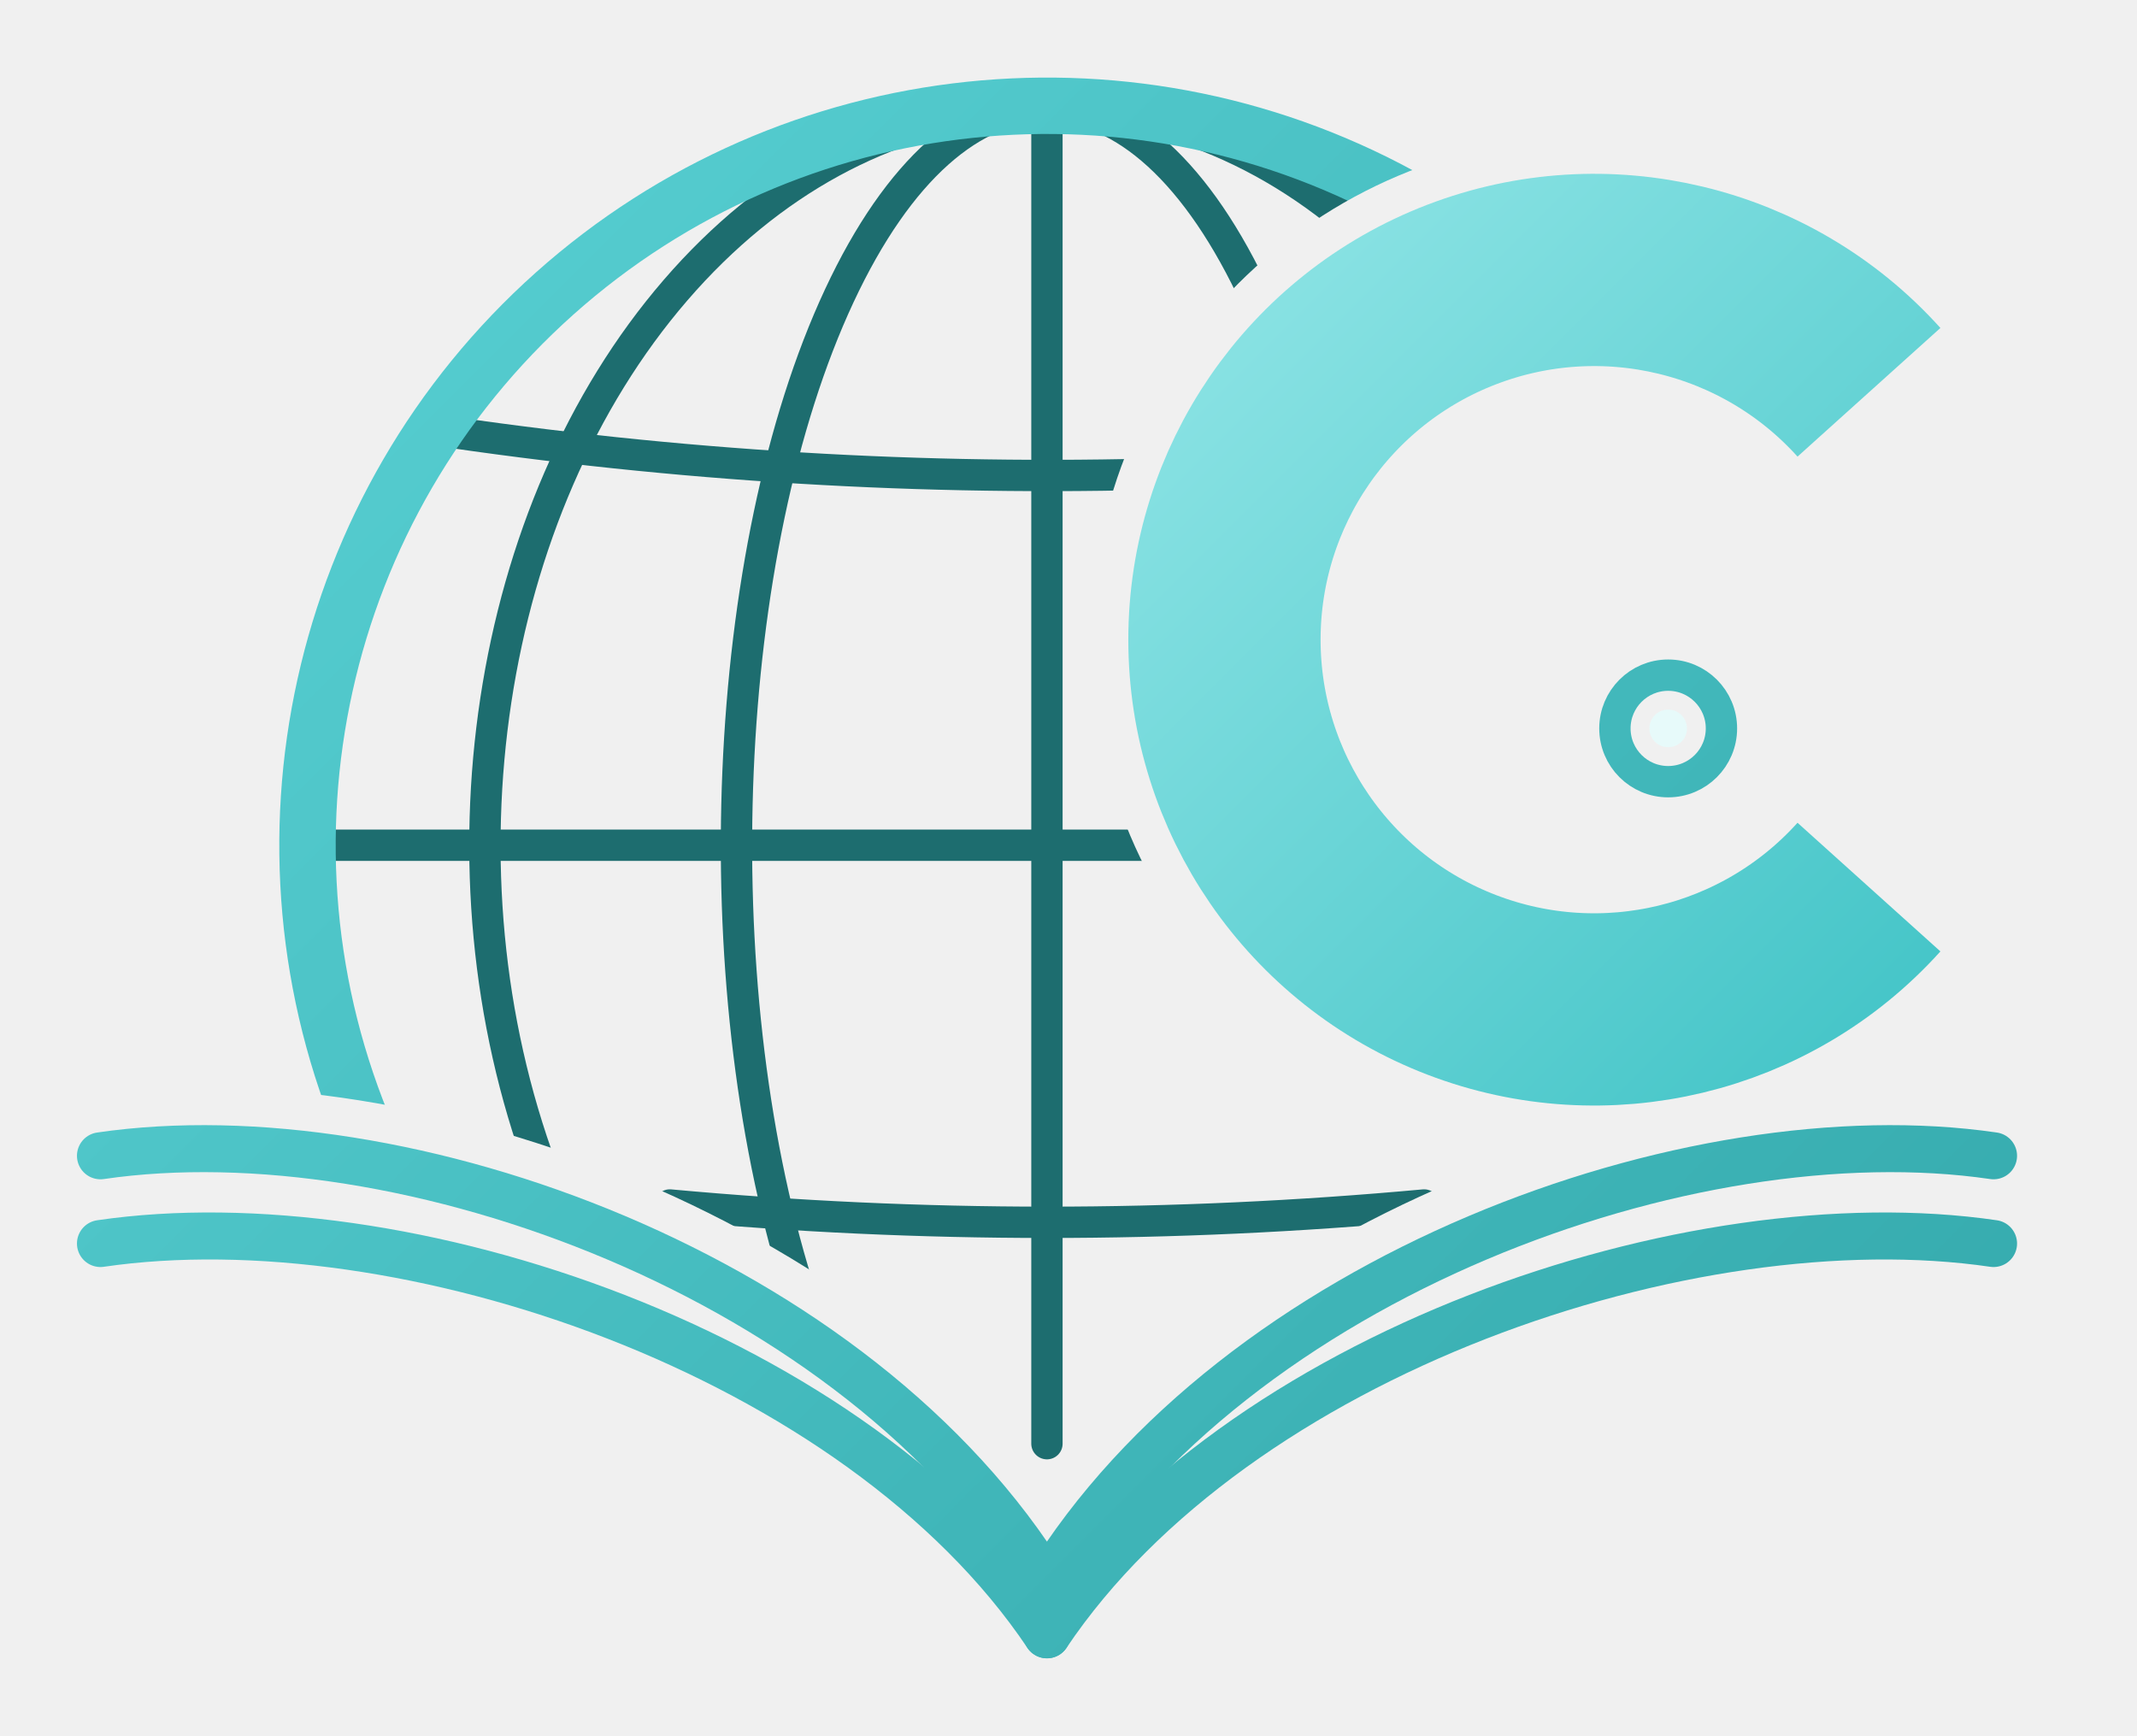
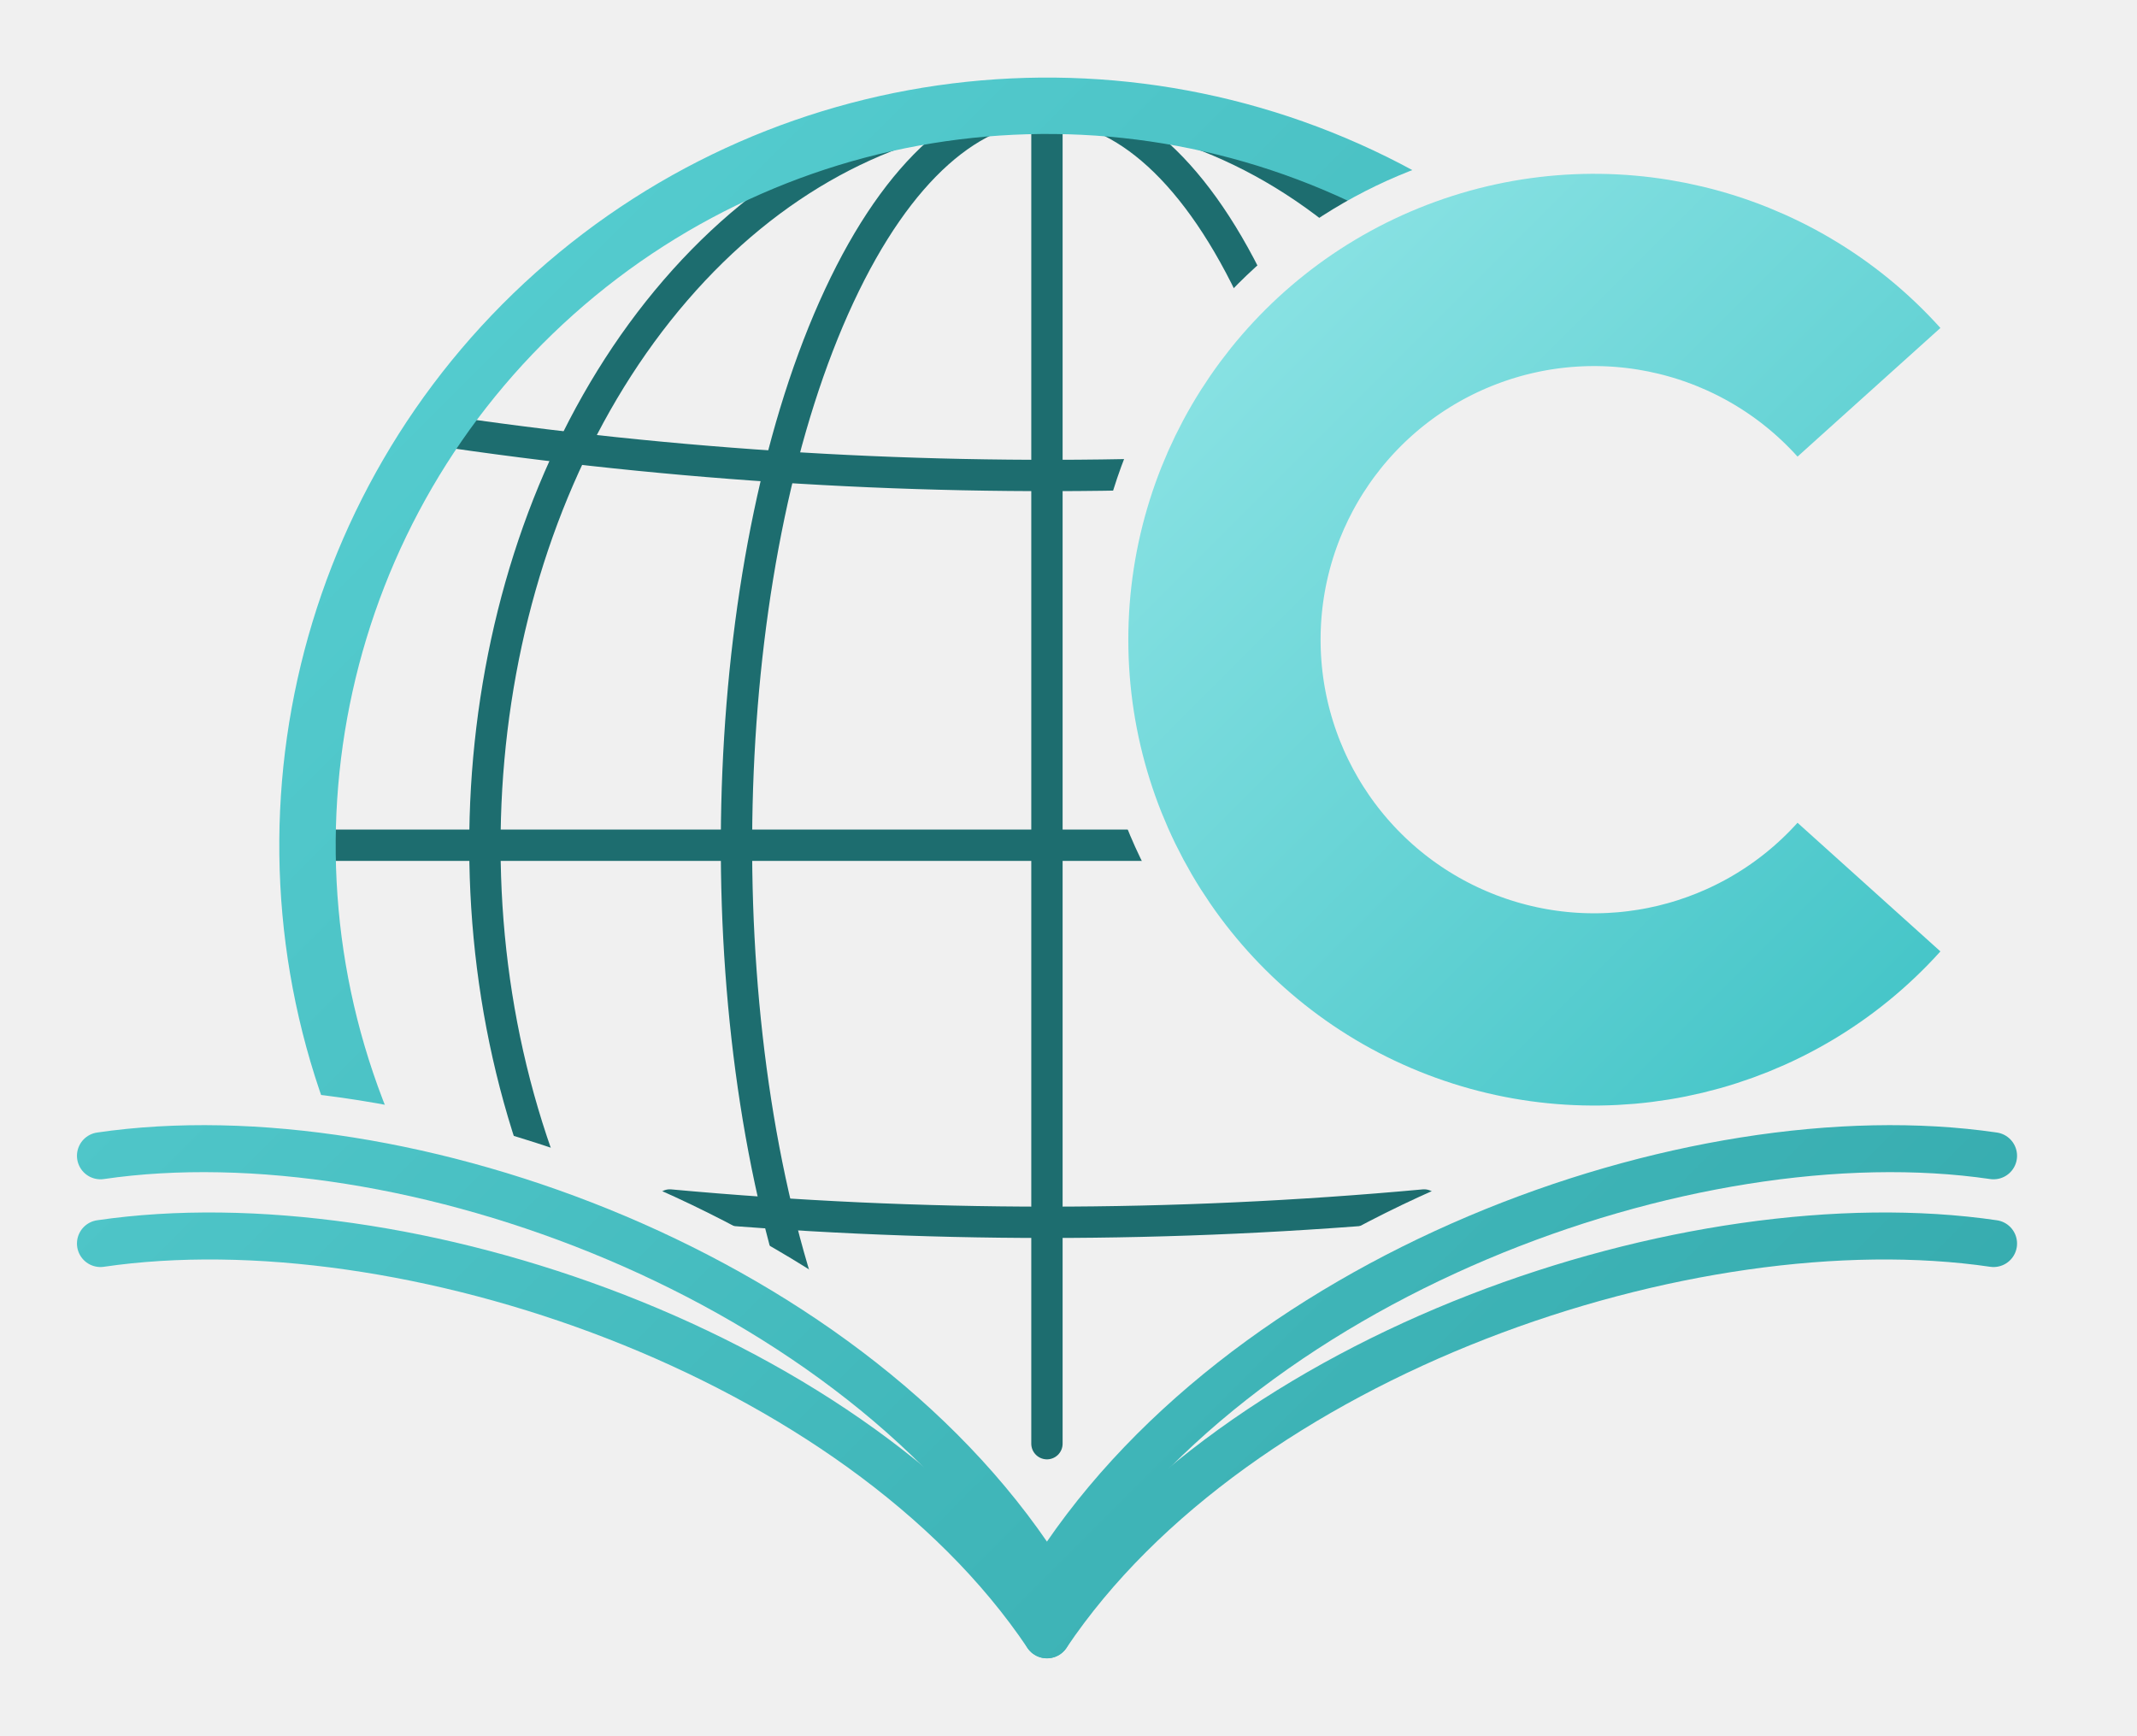
<svg xmlns="http://www.w3.org/2000/svg" viewBox="0 0 341 277" role="img" aria-labelledby="titulo">
  <defs>
    <linearGradient id="trazo" gradientUnits="userSpaceOnUse" x1="16" y1="-16" x2="325" y2="293">
      <stop offset="0" stop-color="#5dd5d8" />
      <stop offset="1" stop-color="#30a5a8" />
    </linearGradient>
    <linearGradient id="letra" gradientUnits="userSpaceOnUse" x1="180.04" y1="27.74" x2="328.73" y2="176.42">
      <stop offset="0" stop-color="#95e7e8" />
      <stop offset="1" stop-color="#39c0c3" />
    </linearGradient>
    <clipPath id="globo">
      <circle cx="167.06" cy="134.88" r="118" />
    </clipPath>
    <mask id="recorte" maskUnits="userSpaceOnUse" x="0" y="0" width="341" height="277">
      <rect width="341" height="277" fill="#fff" />
      <path d="M16.03 184.44 C64.36 177.36 136.86 203.6 167.06 252.88 C197.27 203.6 269.77 177.36 318.11 184.44 V277 H16.03 Z" fill="#000" />
      <g fill="none" stroke="#000" stroke-width="19.5" stroke-linecap="round">
        <path d="M167.06 252.88 C136.86 203.6 64.36 177.36 16.03 184.44" />
        <path d="M167.06 252.88 C197.27 203.6 269.77 177.36 318.11 184.44" />
      </g>
      <circle cx="254.38" cy="102.08" r="80.34" fill="#000" />
    </mask>
  </defs>
  <g fill="none" stroke-linecap="round" stroke-linejoin="round">
    <g mask="url(#recorte)">
      <g clip-path="url(#globo)" stroke="#1d6d6f" stroke-width="5">
        <path d="M127.23 205.06 A49.56 118 0 0 1 200.55 47.88" />
        <path d="M86.46 186.6 A89.68 118 0 0 1 216.24 36.19" />
        <path d="M64.8 67.9 Q123.99 77.13 183.19 75.68" />
        <path d="M49.06 134.88 L185.55 134.88" />
        <path d="M106.88 192.29 Q167.06 197.82 227.25 192.29" />
        <path d="M167.06 16.88 L167.06 230.38" />
      </g>
      <g stroke="url(#trazo)" stroke-width="9">
        <path d="M58.65 181.45 A118 118 0 0 1 225.62 32.43" />
      </g>
    </g>
    <g stroke="url(#trazo)" stroke-width="7.5">
      <path d="M167.06 252.88 C136.86 203.6 64.36 177.36 16.03 184.44" />
      <path d="M167.06 252.88 C197.27 203.6 269.77 177.36 318.11 184.44" />
      <path d="M167.06 260.88 C136.86 215.92 64.36 191.36 16.03 198.44" />
      <path d="M167.06 260.88 C197.27 215.92 269.77 191.36 318.11 198.44" />
    </g>
    <path d="M298.23 141.56 A59 59 0 1 1 298.23 62.6" stroke="url(#letra)" stroke-width="30.68" stroke-linecap="butt" />
-     <circle cx="266.19" cy="116.24" r="8.5" stroke="url(#trazo)" stroke-width="5" />
-     <circle cx="266.19" cy="116.24" r="3" fill="#e7fafa" stroke="none" />
  </g>
</svg>
